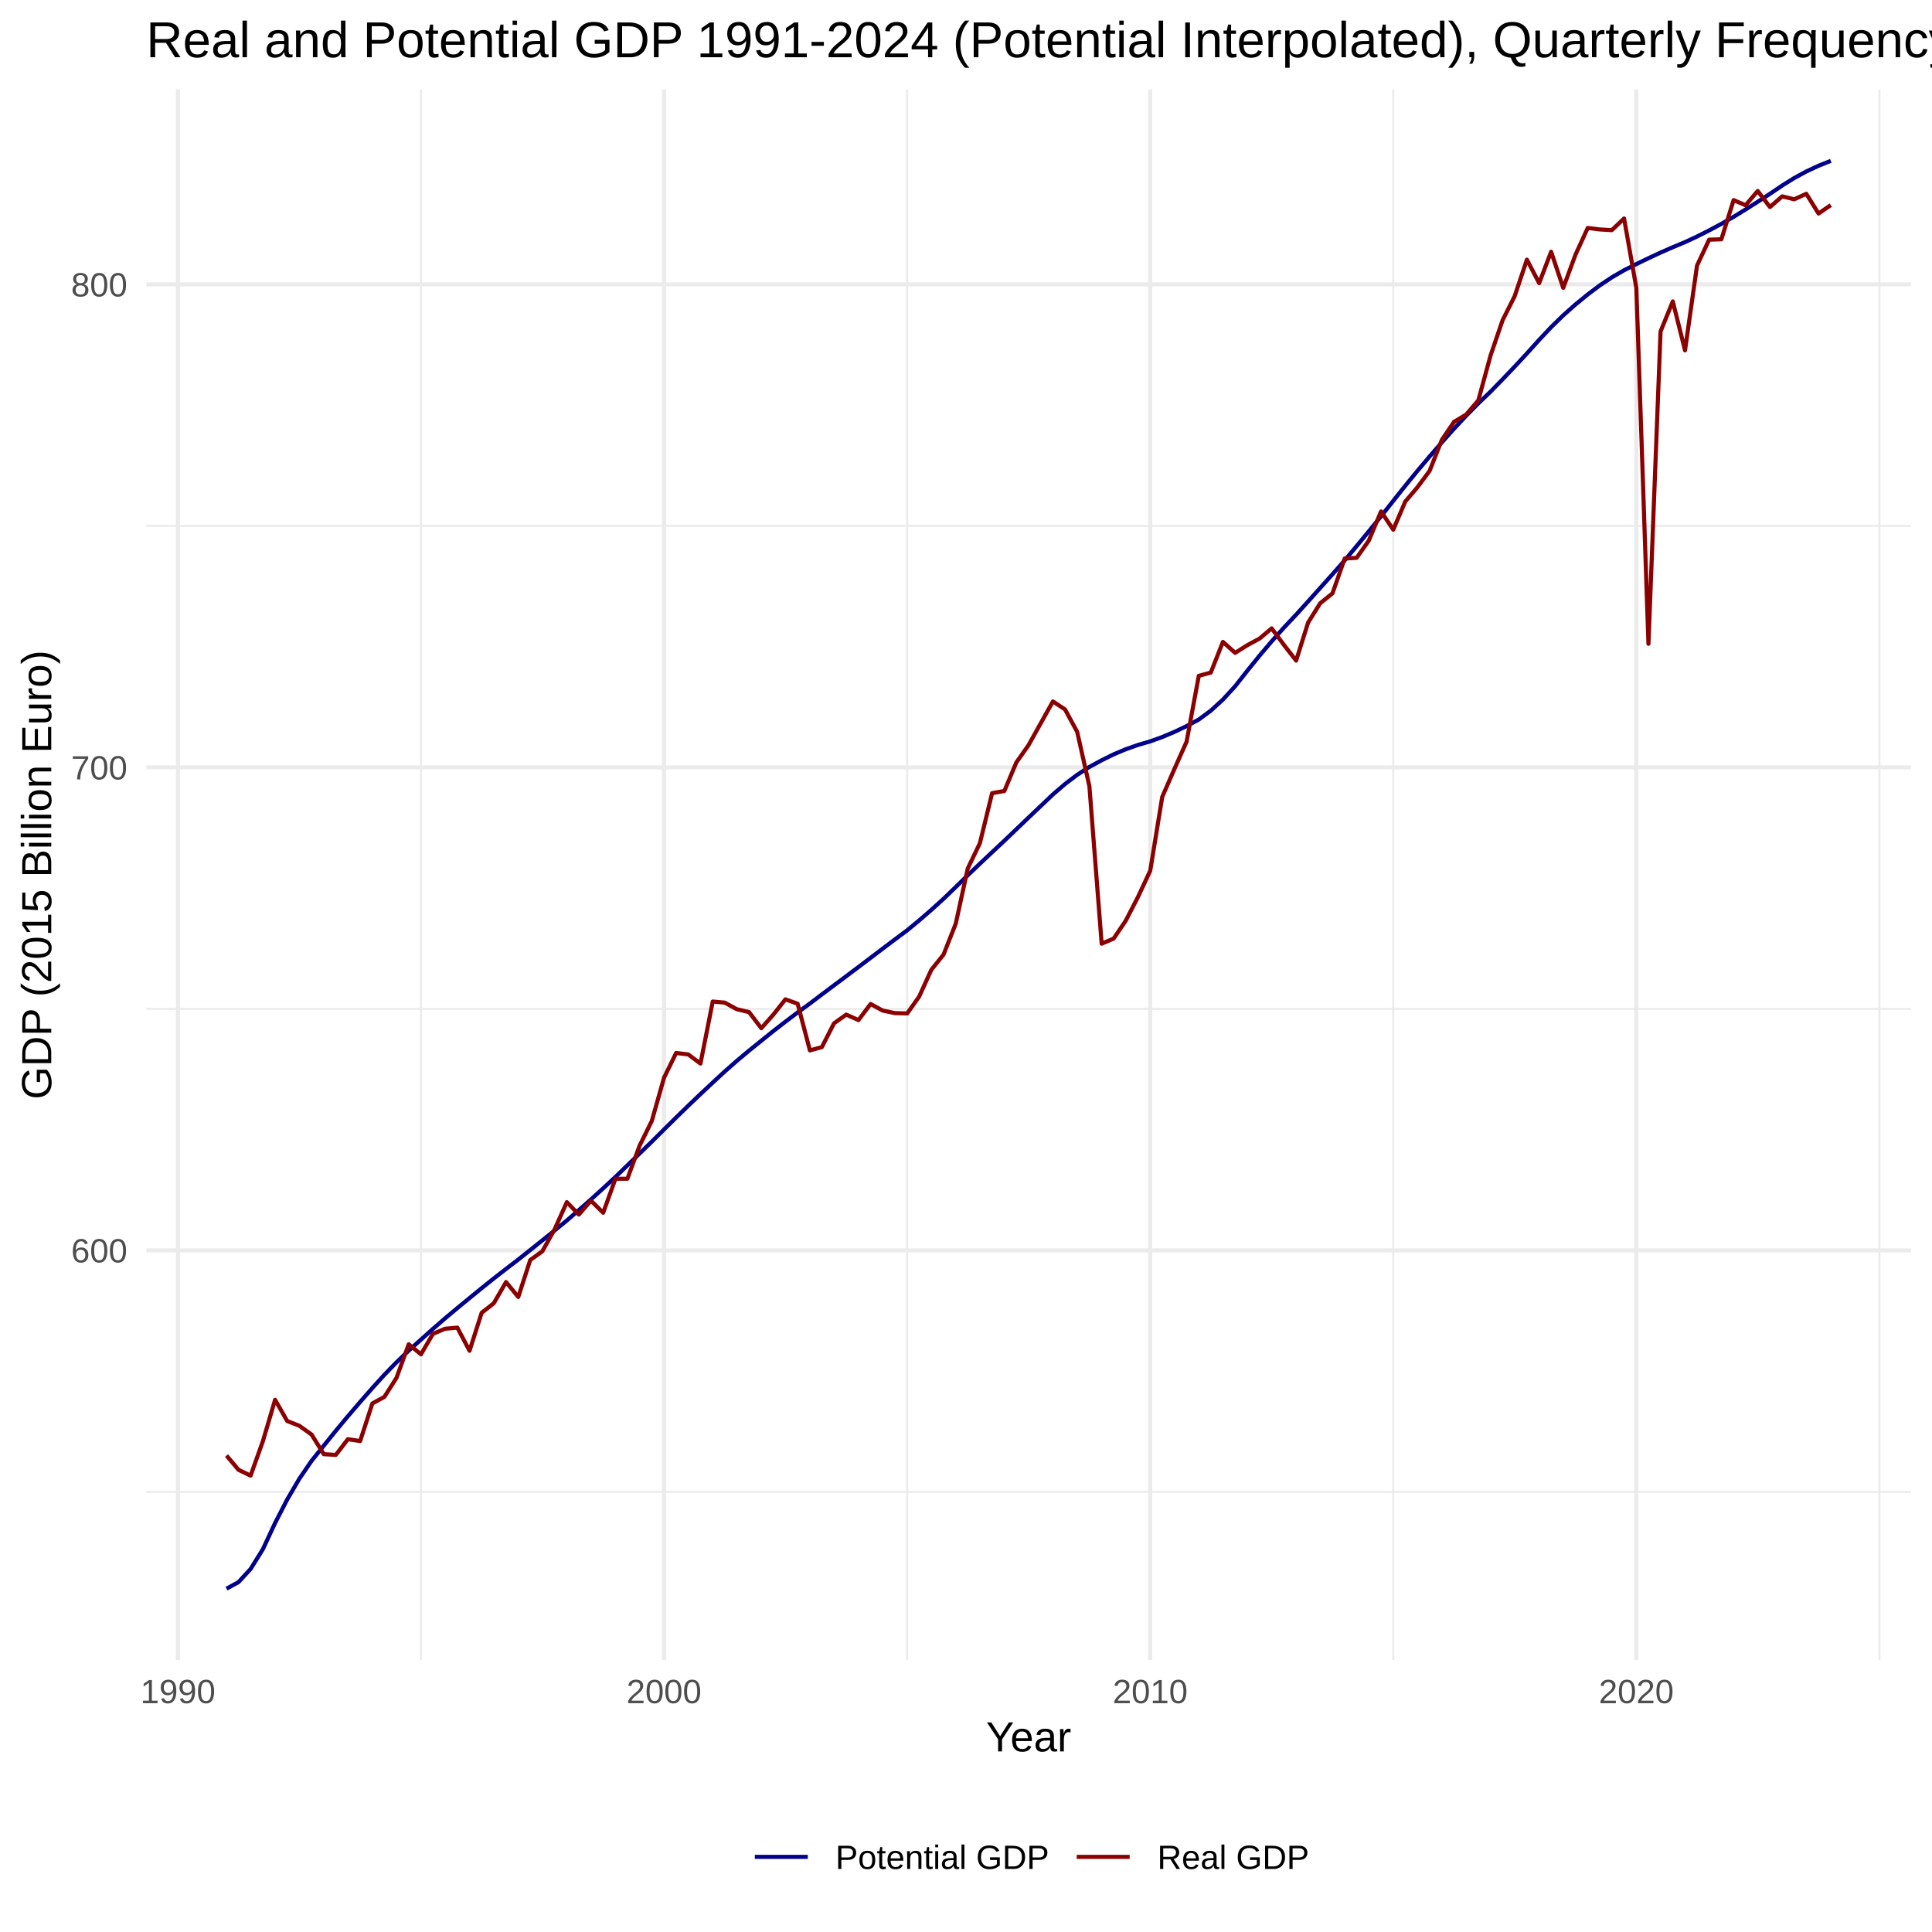
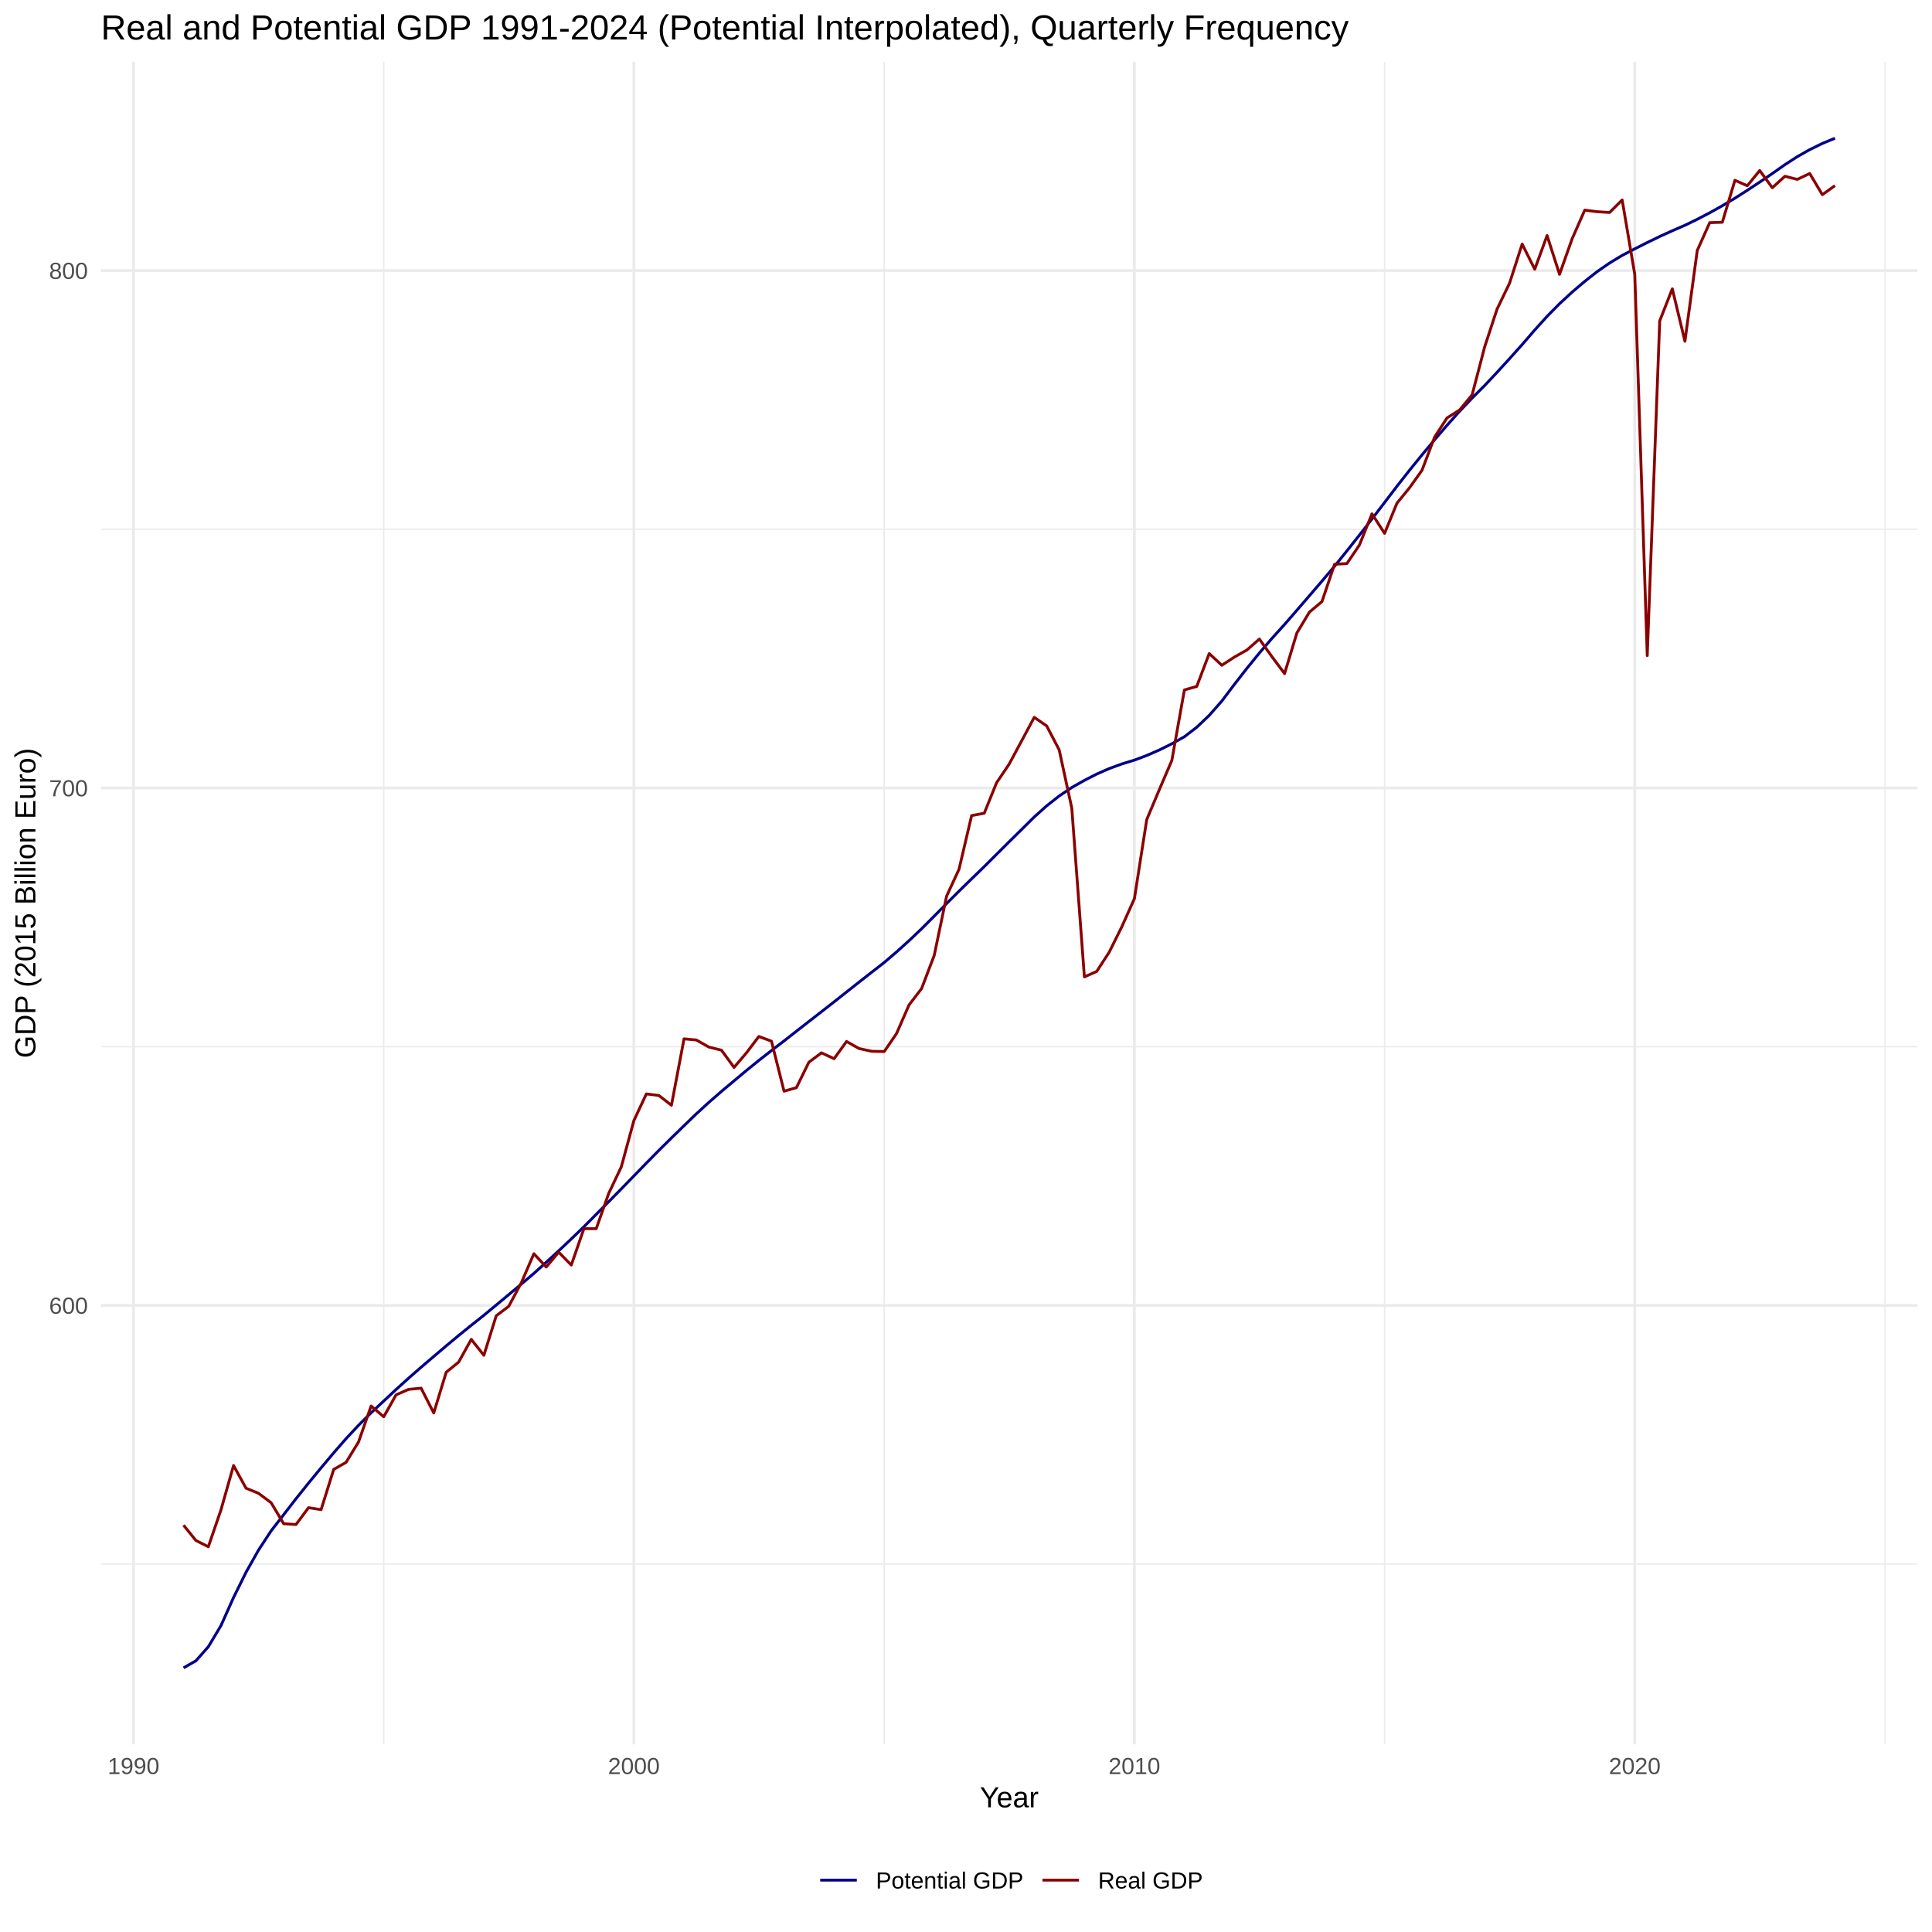
- <svg xmlns="http://www.w3.org/2000/svg" class="svglite" width="504.00pt" height="504.00pt" viewBox="0 0 504.00 504.00">
+ <svg xmlns="http://www.w3.org/2000/svg" class="svglite" width="730.19pt" height="730.19pt" viewBox="0 0 730.19 730.19">
  <defs>
    <style type="text/css">
    .svglite line, .svglite polyline, .svglite polygon, .svglite path, .svglite rect, .svglite circle {
      fill: none;
      stroke: #000000;
      stroke-linecap: round;
      stroke-linejoin: round;
      stroke-miterlimit: 10.00;
    }
    .svglite text {
      white-space: pre;
    }
  </style>
  </defs>
  <rect width="100%" height="100%" style="stroke: none; fill: none;" />
  <defs>
-     <clipPath id="cpMC4wMHw1MDQuMDB8MC4wMHw1MDQuMDA=">
-       <rect x="0.00" y="0.00" width="504.00" height="504.00" />
+     <clipPath id="cpMC4wMHw3MzAuMTl8MC4wMHw3MzAuMTk=">
+       <rect x="0.00" y="0.00" width="730.19" height="730.19" />
    </clipPath>
  </defs>
-   <g clip-path="url(#cpMC4wMHw1MDQuMDB8MC4wMHw1MDQuMDA=)">
+   <g clip-path="url(#cpMC4wMHw3MzAuMTl8MC4wMHw3MzAuMTk=)">
</g>
  <defs>
-     <clipPath id="cpMzguMTZ8NDk4LjUyfDIzLjM0fDQzMy4wNw==">
-       <rect x="38.16" y="23.34" width="460.36" height="409.73" />
+     <clipPath id="cpMzguMTZ8NzI0LjcyfDIzLjM0fDY1OS4yNg==">
+       <rect x="38.16" y="23.34" width="686.55" height="635.93" />
    </clipPath>
  </defs>
-   <g clip-path="url(#cpMzguMTZ8NDk4LjUyfDIzLjM0fDQzMy4wNw==)">
-     <polyline points="38.16,389.18 498.52,389.18 " style="stroke-width: 0.53; stroke: #EBEBEB; stroke-linecap: butt;" />
-     <polyline points="38.16,263.18 498.52,263.18 " style="stroke-width: 0.53; stroke: #EBEBEB; stroke-linecap: butt;" />
-     <polyline points="38.16,137.18 498.52,137.18 " style="stroke-width: 0.53; stroke: #EBEBEB; stroke-linecap: butt;" />
-     <polyline points="109.82,433.07 109.82,23.34 " style="stroke-width: 0.53; stroke: #EBEBEB; stroke-linecap: butt;" />
-     <polyline points="236.64,433.07 236.64,23.34 " style="stroke-width: 0.53; stroke: #EBEBEB; stroke-linecap: butt;" />
-     <polyline points="363.46,433.07 363.46,23.34 " style="stroke-width: 0.53; stroke: #EBEBEB; stroke-linecap: butt;" />
-     <polyline points="490.29,433.07 490.29,23.34 " style="stroke-width: 0.53; stroke: #EBEBEB; stroke-linecap: butt;" />
-     <polyline points="38.16,326.18 498.52,326.18 " style="stroke-width: 1.07; stroke: #EBEBEB; stroke-linecap: butt;" />
-     <polyline points="38.16,200.18 498.52,200.18 " style="stroke-width: 1.07; stroke: #EBEBEB; stroke-linecap: butt;" />
-     <polyline points="38.16,74.18 498.52,74.18 " style="stroke-width: 1.07; stroke: #EBEBEB; stroke-linecap: butt;" />
-     <polyline points="46.42,433.07 46.42,23.34 " style="stroke-width: 1.07; stroke: #EBEBEB; stroke-linecap: butt;" />
-     <polyline points="173.22,433.07 173.22,23.34 " style="stroke-width: 1.07; stroke: #EBEBEB; stroke-linecap: butt;" />
-     <polyline points="300.06,433.07 300.06,23.34 " style="stroke-width: 1.07; stroke: #EBEBEB; stroke-linecap: butt;" />
-     <polyline points="426.87,433.07 426.87,23.34 " style="stroke-width: 1.07; stroke: #EBEBEB; stroke-linecap: butt;" />
-     <polyline points="59.09,414.44 62.21,412.73 65.37,409.30 68.57,404.16 71.76,397.31 74.92,391.18 78.08,385.78 81.28,381.09 84.47,377.13 87.60,373.25 90.76,369.45 93.95,365.73 97.14,362.09 100.27,358.64 103.43,355.38 106.62,352.33 109.82,349.46 112.94,346.66 116.10,343.92 119.30,341.24 122.49,338.62 125.65,336.04 128.81,333.51 132.01,331.02 135.20,328.58 138.32,326.10 141.48,323.57 144.68,321.00 147.87,318.39 151.00,315.68 154.16,312.89 157.35,310.00 160.55,307.03 163.67,304.00 166.83,300.93 170.03,297.82 173.22,294.65 176.38,291.53 179.54,288.45 182.73,285.41 185.93,282.42 189.05,279.53 192.21,276.75 195.41,274.07 198.60,271.50 201.73,268.98 204.89,266.53 208.08,264.12 211.28,261.78 214.40,259.42 217.56,257.05 220.76,254.66 223.95,252.26 227.11,249.87 230.27,247.47 233.46,245.07 236.66,242.68 239.78,240.11 242.94,237.37 246.14,234.47 249.33,231.39 252.46,228.34 255.62,225.31 258.81,222.31 262.01,219.32 265.13,216.33 268.29,213.31 271.48,210.28 274.68,207.24 277.84,204.52 281.00,202.13 284.19,200.07 287.39,198.33 290.51,196.79 293.67,195.46 296.87,194.33 300.06,193.40 303.19,192.27 306.35,190.94 309.54,189.42 312.73,187.70 315.86,185.39 319.02,182.50 322.21,179.02 325.41,174.95 328.57,171.05 331.73,167.32 334.92,163.75 338.12,160.35 341.24,156.90 344.40,153.38 347.60,149.81 350.79,146.18 353.91,142.45 357.07,138.62 360.27,134.69 363.46,130.66 366.59,126.72 369.75,122.86 372.94,119.08 376.14,115.39 379.30,111.85 382.46,108.47 385.65,105.23 388.85,102.16 391.97,98.96 395.13,95.64 398.32,92.21 401.52,88.66 404.64,85.34 407.80,82.26 411.00,79.42 414.19,76.81 417.32,74.46 420.48,72.35 423.67,70.50 426.87,68.89 430.03,67.36 433.19,65.89 436.38,64.49 439.57,63.16 442.70,61.70 445.86,60.11 449.05,58.40 452.25,56.56 455.37,54.64 458.53,52.64 461.73,50.56 464.92,48.40 468.05,46.45 471.21,44.73 474.40,43.24 477.60,41.96 " style="stroke-width: 1.07; stroke: #00008B; stroke-linecap: butt;" />
-     <polyline points="59.09,379.71 62.21,383.42 65.37,384.95 68.57,375.99 71.76,365.17 74.92,370.70 78.08,371.94 81.28,374.23 84.47,379.35 87.60,379.54 90.76,375.44 93.95,375.92 97.14,366.12 100.27,364.41 103.43,359.45 106.62,350.68 109.82,353.30 112.94,347.96 116.10,346.63 119.30,346.34 122.49,352.37 125.65,342.46 128.81,339.98 132.01,334.45 135.20,338.34 138.32,328.71 141.48,326.42 144.68,320.70 147.87,313.60 151.00,316.84 154.16,313.22 157.35,316.37 160.55,307.50 163.67,307.50 166.83,298.92 170.03,292.44 173.22,281.17 176.38,274.69 179.54,275.07 182.73,277.45 185.93,261.27 189.05,261.55 192.21,263.27 195.41,264.03 198.60,268.23 201.73,264.70 204.89,260.70 208.08,261.84 211.28,274.02 214.40,273.16 217.56,266.96 220.76,264.68 223.95,266.11 227.11,261.91 230.27,263.63 233.46,264.29 236.66,264.37 239.78,259.98 242.94,253.02 246.14,249.02 249.33,240.94 252.46,226.55 255.62,219.97 258.81,206.91 262.01,206.34 265.13,198.90 268.29,194.42 271.48,188.70 274.68,182.98 277.84,185.08 281.00,190.90 284.19,205.10 287.39,246.18 290.51,244.85 293.67,240.18 296.87,233.98 300.06,227.14 303.19,207.89 306.35,200.64 309.54,193.49 312.73,176.31 315.86,175.45 319.02,167.45 322.21,170.31 325.41,168.30 328.57,166.59 331.73,163.92 334.92,168.21 338.12,172.33 341.24,162.42 344.40,157.37 347.60,154.79 350.79,145.71 353.91,145.52 357.07,141.04 360.27,133.42 363.46,138.18 366.59,130.84 369.75,127.13 372.94,122.84 376.14,114.73 379.30,110.06 382.46,108.16 385.65,104.44 388.85,92.71 391.97,83.56 395.13,77.27 398.32,67.74 401.52,73.86 404.64,65.67 407.80,75.10 411.00,66.43 414.19,59.47 417.32,59.85 420.48,60.04 423.67,56.99 426.87,75.10 430.03,167.95 433.19,86.45 436.38,78.63 439.57,91.40 442.70,69.29 445.86,62.52 449.05,62.42 452.25,52.20 455.37,53.54 458.53,49.82 461.73,54.01 464.92,51.22 468.05,51.99 471.21,50.56 474.40,55.70 477.60,53.51 " style="stroke-width: 1.07; stroke: #8B0000; stroke-linecap: butt;" />
+   <g clip-path="url(#cpMzguMTZ8NzI0LjcyfDIzLjM0fDY1OS4yNg==)">
+     <polyline points="38.16,591.14 724.72,591.14 " style="stroke-width: 0.53; stroke: #EBEBEB; stroke-linecap: butt;" />
+     <polyline points="38.16,395.59 724.72,395.59 " style="stroke-width: 0.53; stroke: #EBEBEB; stroke-linecap: butt;" />
+     <polyline points="38.16,200.03 724.72,200.03 " style="stroke-width: 0.53; stroke: #EBEBEB; stroke-linecap: butt;" />
+     <polyline points="145.03,659.26 145.03,23.34 " style="stroke-width: 0.53; stroke: #EBEBEB; stroke-linecap: butt;" />
+     <polyline points="334.16,659.26 334.16,23.34 " style="stroke-width: 0.53; stroke: #EBEBEB; stroke-linecap: butt;" />
+     <polyline points="523.30,659.26 523.30,23.34 " style="stroke-width: 0.53; stroke: #EBEBEB; stroke-linecap: butt;" />
+     <polyline points="712.43,659.26 712.43,23.34 " style="stroke-width: 0.53; stroke: #EBEBEB; stroke-linecap: butt;" />
+     <polyline points="38.16,493.37 724.72,493.37 " style="stroke-width: 1.07; stroke: #EBEBEB; stroke-linecap: butt;" />
+     <polyline points="38.16,297.81 724.72,297.81 " style="stroke-width: 1.07; stroke: #EBEBEB; stroke-linecap: butt;" />
+     <polyline points="38.16,102.25 724.72,102.25 " style="stroke-width: 1.07; stroke: #EBEBEB; stroke-linecap: butt;" />
+     <polyline points="50.47,659.26 50.47,23.34 " style="stroke-width: 1.07; stroke: #EBEBEB; stroke-linecap: butt;" />
+     <polyline points="239.58,659.26 239.58,23.34 " style="stroke-width: 1.07; stroke: #EBEBEB; stroke-linecap: butt;" />
+     <polyline points="428.74,659.26 428.74,23.34 " style="stroke-width: 1.07; stroke: #EBEBEB; stroke-linecap: butt;" />
+     <polyline points="617.85,659.26 617.85,23.34 " style="stroke-width: 1.07; stroke: #EBEBEB; stroke-linecap: butt;" />
+     <polyline points="69.37,630.36 74.03,627.70 78.74,622.38 83.51,614.40 88.27,603.77 92.98,594.25 97.70,585.86 102.46,578.59 107.22,572.45 111.88,566.43 116.60,560.53 121.36,554.75 126.12,549.10 130.78,543.74 135.50,538.69 140.26,533.95 145.03,529.51 149.69,525.16 154.40,520.90 159.16,516.74 163.93,512.67 168.64,508.67 173.35,504.74 178.11,500.89 182.88,497.10 187.54,493.24 192.25,489.32 197.01,485.33 201.78,481.27 206.44,477.07 211.15,472.74 215.92,468.26 220.68,463.64 225.34,458.95 230.05,454.18 234.82,449.34 239.58,444.43 244.29,439.59 249.00,434.81 253.77,430.09 258.53,425.44 263.19,420.96 267.91,416.64 272.67,412.49 277.43,408.50 282.09,404.60 286.81,400.78 291.57,397.05 296.33,393.41 300.99,389.75 305.71,386.07 310.47,382.37 315.24,378.65 319.95,374.92 324.66,371.20 329.42,367.48 334.19,363.76 338.85,359.78 343.56,355.53 348.32,351.02 353.09,346.25 357.75,341.51 362.46,336.81 367.22,332.15 371.99,327.52 376.65,322.87 381.36,318.19 386.13,313.49 390.89,308.77 395.60,304.55 400.31,300.84 405.08,297.63 409.84,294.94 414.50,292.55 419.21,290.48 423.98,288.73 428.74,287.28 433.40,285.53 438.12,283.47 442.88,281.11 447.64,278.44 452.30,274.86 457.02,270.37 461.78,264.96 466.54,258.65 471.26,252.60 475.97,246.81 480.73,241.27 485.50,236.00 490.16,230.63 494.87,225.17 499.63,219.63 504.40,213.99 509.06,208.20 513.77,202.26 518.53,196.16 523.30,189.91 527.96,183.79 532.67,177.80 537.43,171.94 542.20,166.21 546.91,160.72 551.62,155.46 556.39,150.45 561.15,145.67 565.81,140.71 570.52,135.56 575.29,130.23 580.05,124.72 584.71,119.57 589.42,114.79 594.19,110.38 598.95,106.34 603.61,102.68 608.33,99.41 613.09,96.53 617.85,94.05 622.57,91.66 627.28,89.38 632.04,87.21 636.81,85.14 641.47,82.88 646.18,80.42 650.94,77.76 655.71,74.91 660.37,71.93 665.08,68.82 669.84,65.59 674.61,62.23 679.27,59.22 683.98,56.55 688.74,54.22 693.51,52.24 " style="stroke-width: 1.07; stroke: #00008B; stroke-linecap: butt;" />
+     <polyline points="69.37,576.44 74.03,582.21 78.74,584.58 83.51,570.67 88.27,553.88 92.98,562.46 97.70,564.38 102.46,567.94 107.22,575.89 111.88,576.18 116.60,569.82 121.36,570.56 126.12,555.36 130.78,552.70 135.50,545.00 140.26,531.39 145.03,535.46 149.69,527.18 154.40,525.11 159.16,524.66 163.93,534.02 168.64,518.63 173.35,514.79 178.11,506.21 182.88,512.23 187.54,497.29 192.25,493.74 197.01,484.86 201.78,473.84 206.44,478.87 211.15,473.25 215.92,478.13 220.68,464.37 225.34,464.37 230.05,451.06 234.82,441.00 239.58,423.50 244.29,413.44 249.00,414.03 253.77,417.73 258.53,392.62 263.19,393.06 267.91,395.73 272.67,396.91 277.43,403.42 282.09,397.95 286.81,391.73 291.57,393.51 296.33,412.41 300.99,411.08 305.71,401.46 310.47,397.91 315.24,400.13 319.95,393.62 324.66,396.28 329.42,397.32 334.19,397.43 338.85,390.62 343.56,379.82 348.32,373.61 353.09,361.07 357.75,338.73 362.46,328.52 367.22,308.25 371.99,307.36 376.65,295.83 381.36,288.87 386.13,279.99 390.89,271.12 395.60,274.37 400.31,283.40 405.08,305.44 409.84,369.21 414.50,367.14 419.21,359.89 423.98,350.27 428.74,339.65 433.40,309.77 438.12,298.53 442.88,287.43 447.64,260.76 452.30,259.43 457.02,247.00 461.78,251.44 466.54,248.33 471.26,245.67 475.97,241.53 480.73,248.19 485.50,254.58 490.16,239.20 494.87,231.36 499.63,227.36 504.40,213.27 509.06,212.98 513.77,206.02 518.53,194.19 523.30,201.58 527.96,190.19 532.67,184.42 537.43,177.76 542.20,165.19 546.91,157.94 551.62,154.98 556.39,149.21 561.15,131.01 565.81,116.81 570.52,107.05 575.29,92.25 580.05,101.76 584.71,89.03 589.42,103.68 594.19,90.22 598.95,79.42 603.61,80.01 608.33,80.31 613.09,75.57 617.85,103.68 622.57,247.78 627.28,121.29 632.04,109.16 636.81,128.98 641.47,94.66 646.18,84.15 650.94,84.00 655.71,68.14 660.37,70.21 665.08,64.44 669.84,70.95 674.61,66.62 679.27,67.80 683.98,65.58 688.74,73.57 693.51,70.17 " style="stroke-width: 1.07; stroke: #8B0000; stroke-linecap: butt;" />
  </g>
-   <g clip-path="url(#cpMC4wMHw1MDQuMDB8MC4wMHw1MDQuMDA=)">
-     <text x="33.23" y="329.33" text-anchor="end" style="font-size: 8.80px;fill: #4D4D4D; font-family: &quot;Arial&quot;;" textLength="14.69px" lengthAdjust="spacingAndGlyphs">600</text>
-     <text x="33.23" y="203.34" text-anchor="end" style="font-size: 8.80px;fill: #4D4D4D; font-family: &quot;Arial&quot;;" textLength="14.69px" lengthAdjust="spacingAndGlyphs">700</text>
-     <text x="33.23" y="77.34" text-anchor="end" style="font-size: 8.80px;fill: #4D4D4D; font-family: &quot;Arial&quot;;" textLength="14.69px" lengthAdjust="spacingAndGlyphs">800</text>
-     <text x="46.42" y="444.31" text-anchor="middle" style="font-size: 8.80px;fill: #4D4D4D; font-family: &quot;Arial&quot;;" textLength="19.58px" lengthAdjust="spacingAndGlyphs">1990</text>
-     <text x="173.22" y="444.31" text-anchor="middle" style="font-size: 8.80px;fill: #4D4D4D; font-family: &quot;Arial&quot;;" textLength="19.58px" lengthAdjust="spacingAndGlyphs">2000</text>
-     <text x="300.06" y="444.31" text-anchor="middle" style="font-size: 8.80px;fill: #4D4D4D; font-family: &quot;Arial&quot;;" textLength="19.58px" lengthAdjust="spacingAndGlyphs">2010</text>
-     <text x="426.87" y="444.31" text-anchor="middle" style="font-size: 8.80px;fill: #4D4D4D; font-family: &quot;Arial&quot;;" textLength="19.58px" lengthAdjust="spacingAndGlyphs">2020</text>
-     <text x="268.34" y="456.89" text-anchor="middle" style="font-size: 11.00px; font-family: &quot;Arial&quot;;" textLength="23.24px" lengthAdjust="spacingAndGlyphs">Year</text>
-     <text transform="translate(13.37,228.20) rotate(-90)" text-anchor="middle" style="font-size: 11.00px; font-family: &quot;Arial&quot;;" textLength="117.38px" lengthAdjust="spacingAndGlyphs">GDP (2015 Billion Euro)</text>
-     <line x1="196.91" y1="484.40" x2="210.73" y2="484.40" style="stroke-width: 1.07; stroke: #00008B; stroke-linecap: butt;" />
-     <line x1="280.88" y1="484.40" x2="294.70" y2="484.40" style="stroke-width: 1.07; stroke: #8B0000; stroke-linecap: butt;" />
-     <text x="217.94" y="487.55" style="font-size: 8.80px; font-family: &quot;Arial&quot;;" textLength="55.74px" lengthAdjust="spacingAndGlyphs">Potential GDP</text>
-     <text x="301.91" y="487.55" style="font-size: 8.80px; font-family: &quot;Arial&quot;;" textLength="39.59px" lengthAdjust="spacingAndGlyphs">Real GDP</text>
+   <g clip-path="url(#cpMC4wMHw3MzAuMTl8MC4wMHw3MzAuMTk=)">
+     <text x="33.23" y="496.52" text-anchor="end" style="font-size: 8.80px;fill: #4D4D4D; font-family: &quot;Arial&quot;;" textLength="14.69px" lengthAdjust="spacingAndGlyphs">600</text>
+     <text x="33.23" y="300.96" text-anchor="end" style="font-size: 8.80px;fill: #4D4D4D; font-family: &quot;Arial&quot;;" textLength="14.69px" lengthAdjust="spacingAndGlyphs">700</text>
+     <text x="33.23" y="105.41" text-anchor="end" style="font-size: 8.80px;fill: #4D4D4D; font-family: &quot;Arial&quot;;" textLength="14.69px" lengthAdjust="spacingAndGlyphs">800</text>
+     <text x="50.47" y="670.50" text-anchor="middle" style="font-size: 8.80px;fill: #4D4D4D; font-family: &quot;Arial&quot;;" textLength="19.58px" lengthAdjust="spacingAndGlyphs">1990</text>
+     <text x="239.58" y="670.50" text-anchor="middle" style="font-size: 8.80px;fill: #4D4D4D; font-family: &quot;Arial&quot;;" textLength="19.58px" lengthAdjust="spacingAndGlyphs">2000</text>
+     <text x="428.74" y="670.50" text-anchor="middle" style="font-size: 8.80px;fill: #4D4D4D; font-family: &quot;Arial&quot;;" textLength="19.58px" lengthAdjust="spacingAndGlyphs">2010</text>
+     <text x="617.85" y="670.50" text-anchor="middle" style="font-size: 8.80px;fill: #4D4D4D; font-family: &quot;Arial&quot;;" textLength="19.58px" lengthAdjust="spacingAndGlyphs">2020</text>
+     <text x="381.44" y="683.08" text-anchor="middle" style="font-size: 11.00px; font-family: &quot;Arial&quot;;" textLength="23.24px" lengthAdjust="spacingAndGlyphs">Year</text>
+     <text transform="translate(13.37,341.30) rotate(-90)" text-anchor="middle" style="font-size: 11.00px; font-family: &quot;Arial&quot;;" textLength="117.38px" lengthAdjust="spacingAndGlyphs">GDP (2015 Billion Euro)</text>
+     <line x1="310.00" y1="710.60" x2="323.83" y2="710.60" style="stroke-width: 1.07; stroke: #00008B; stroke-linecap: butt;" />
+     <line x1="393.98" y1="710.60" x2="407.80" y2="710.60" style="stroke-width: 1.07; stroke: #8B0000; stroke-linecap: butt;" />
+     <text x="331.04" y="713.75" style="font-size: 8.80px; font-family: &quot;Arial&quot;;" textLength="55.74px" lengthAdjust="spacingAndGlyphs">Potential GDP</text>
+     <text x="415.01" y="713.75" style="font-size: 8.80px; font-family: &quot;Arial&quot;;" textLength="39.59px" lengthAdjust="spacingAndGlyphs">Real GDP</text>
    <text x="38.16" y="14.94" style="font-size: 13.20px; font-family: &quot;Arial&quot;;" textLength="471.49px" lengthAdjust="spacingAndGlyphs">Real and Potential GDP 1991-2024 (Potential Interpolated), Quarterly Frequency</text>
  </g>
</svg>
